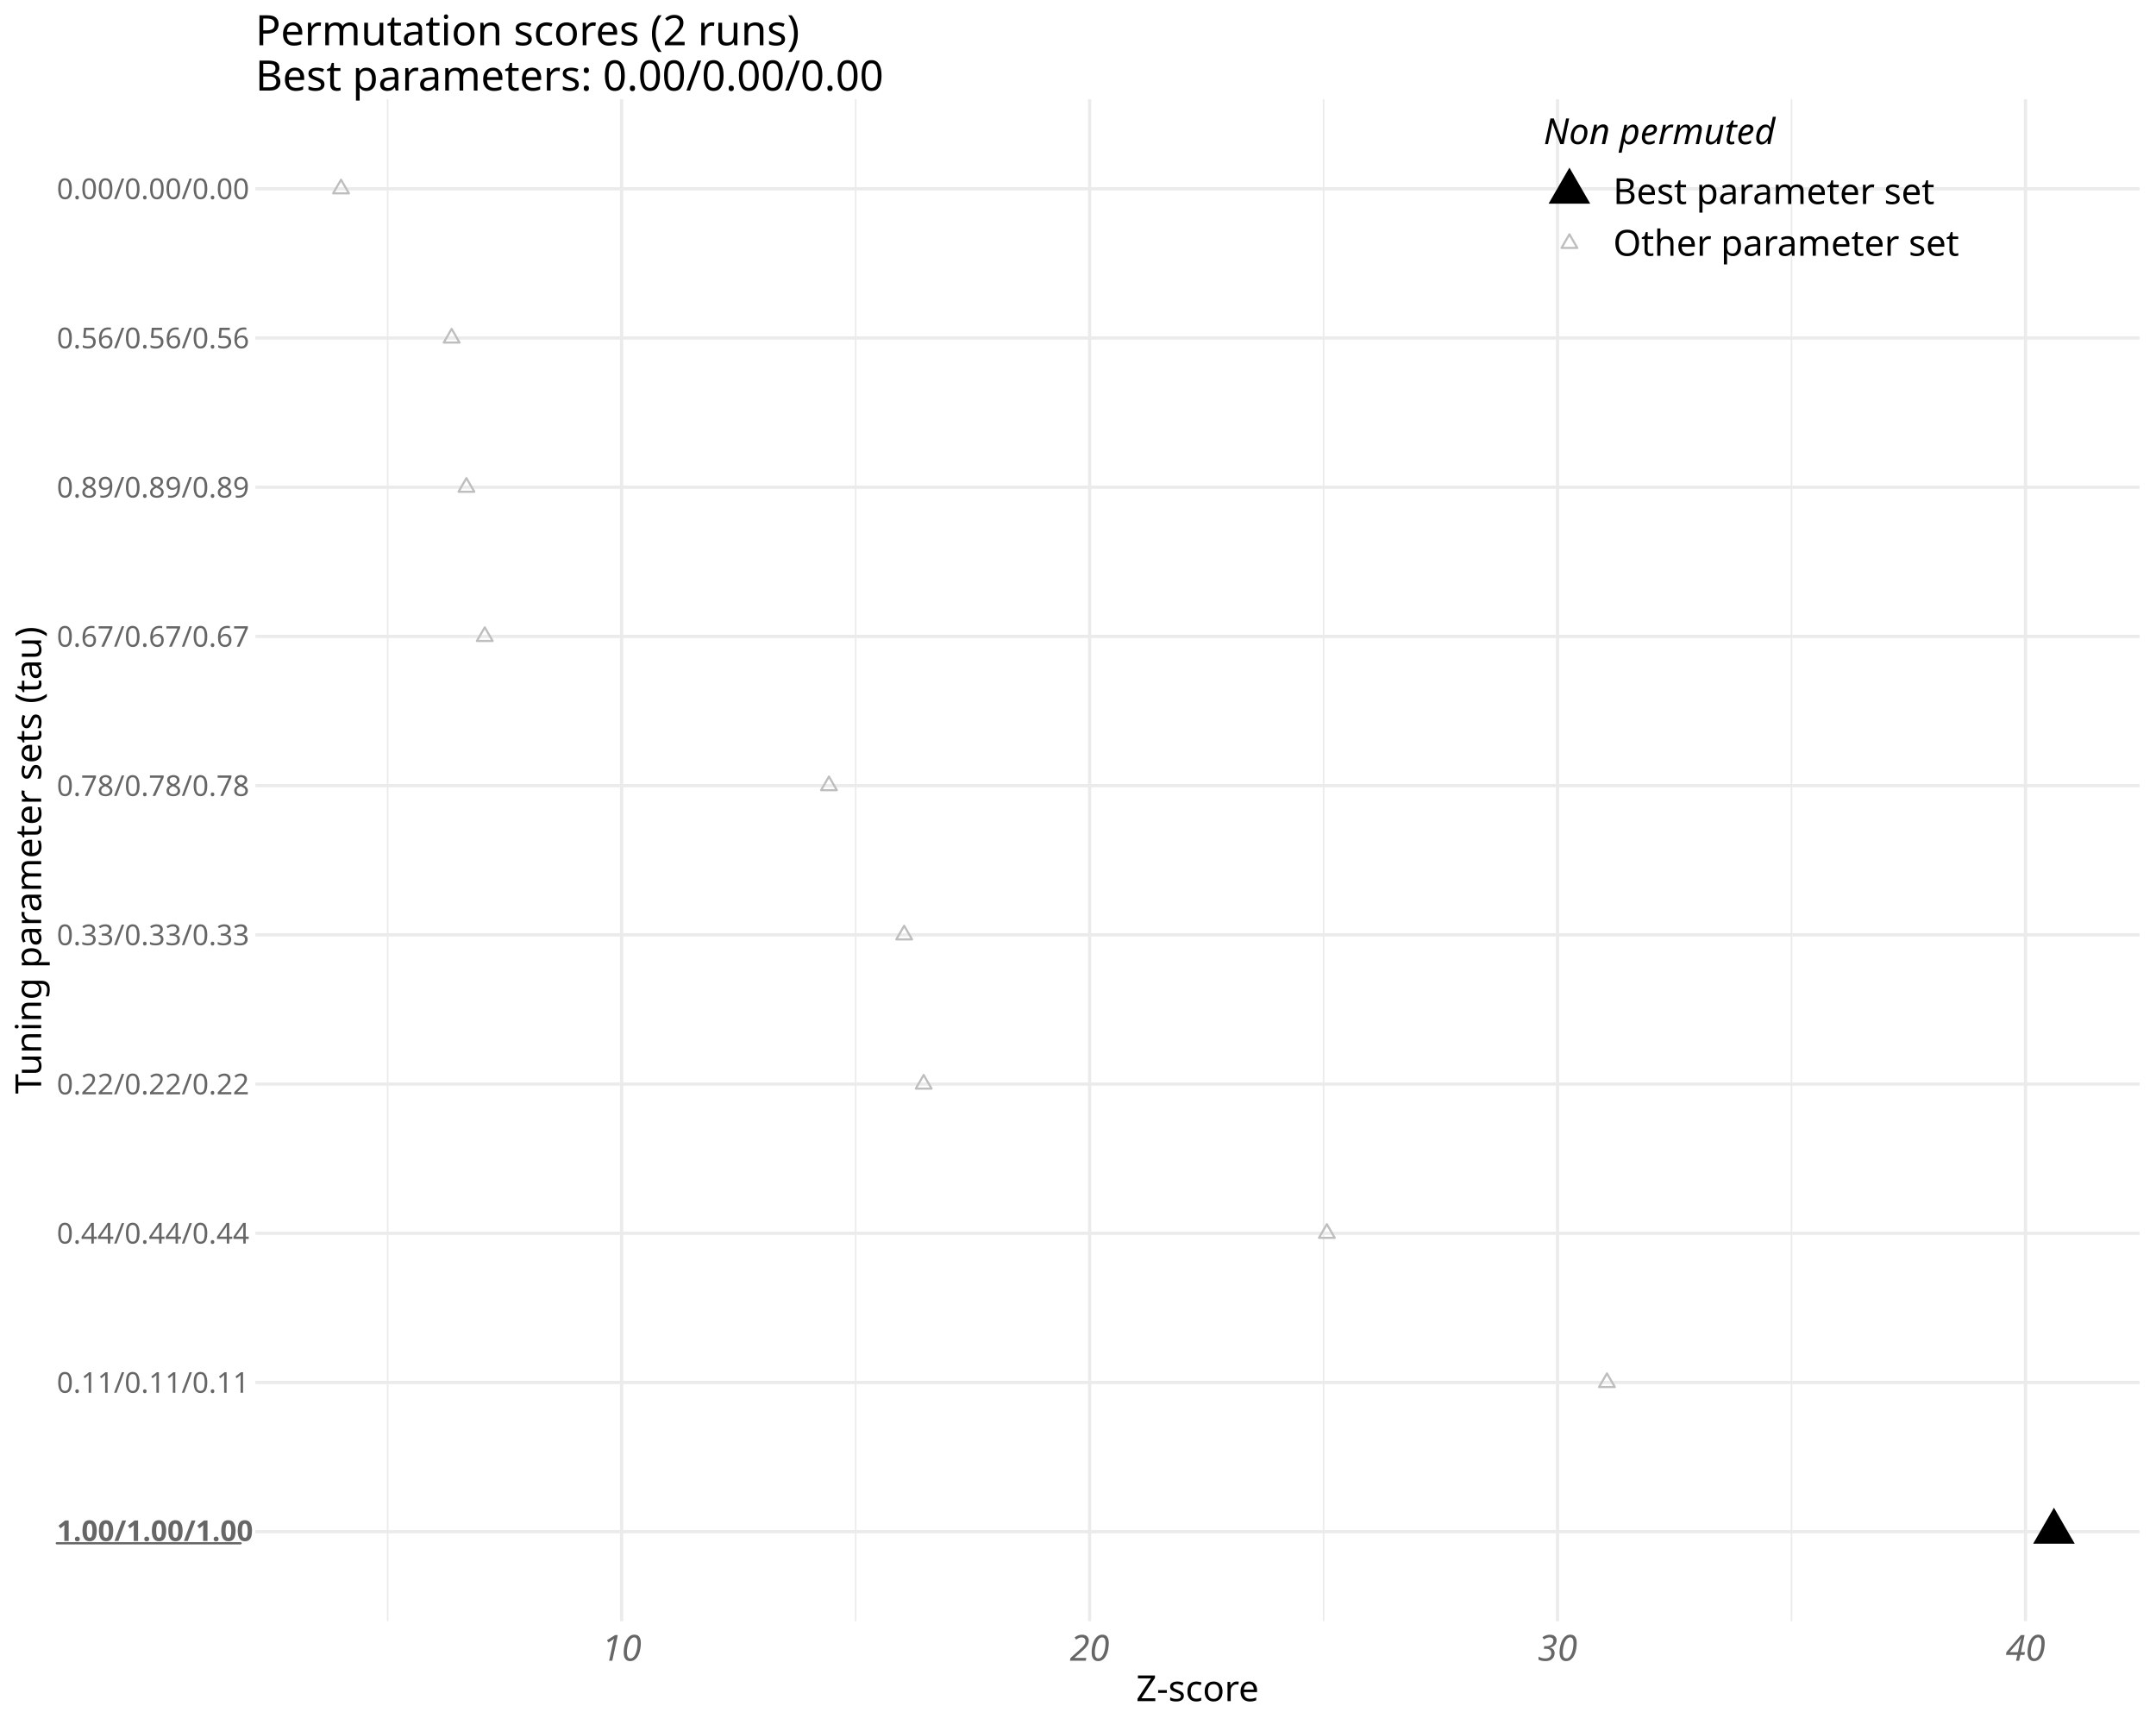
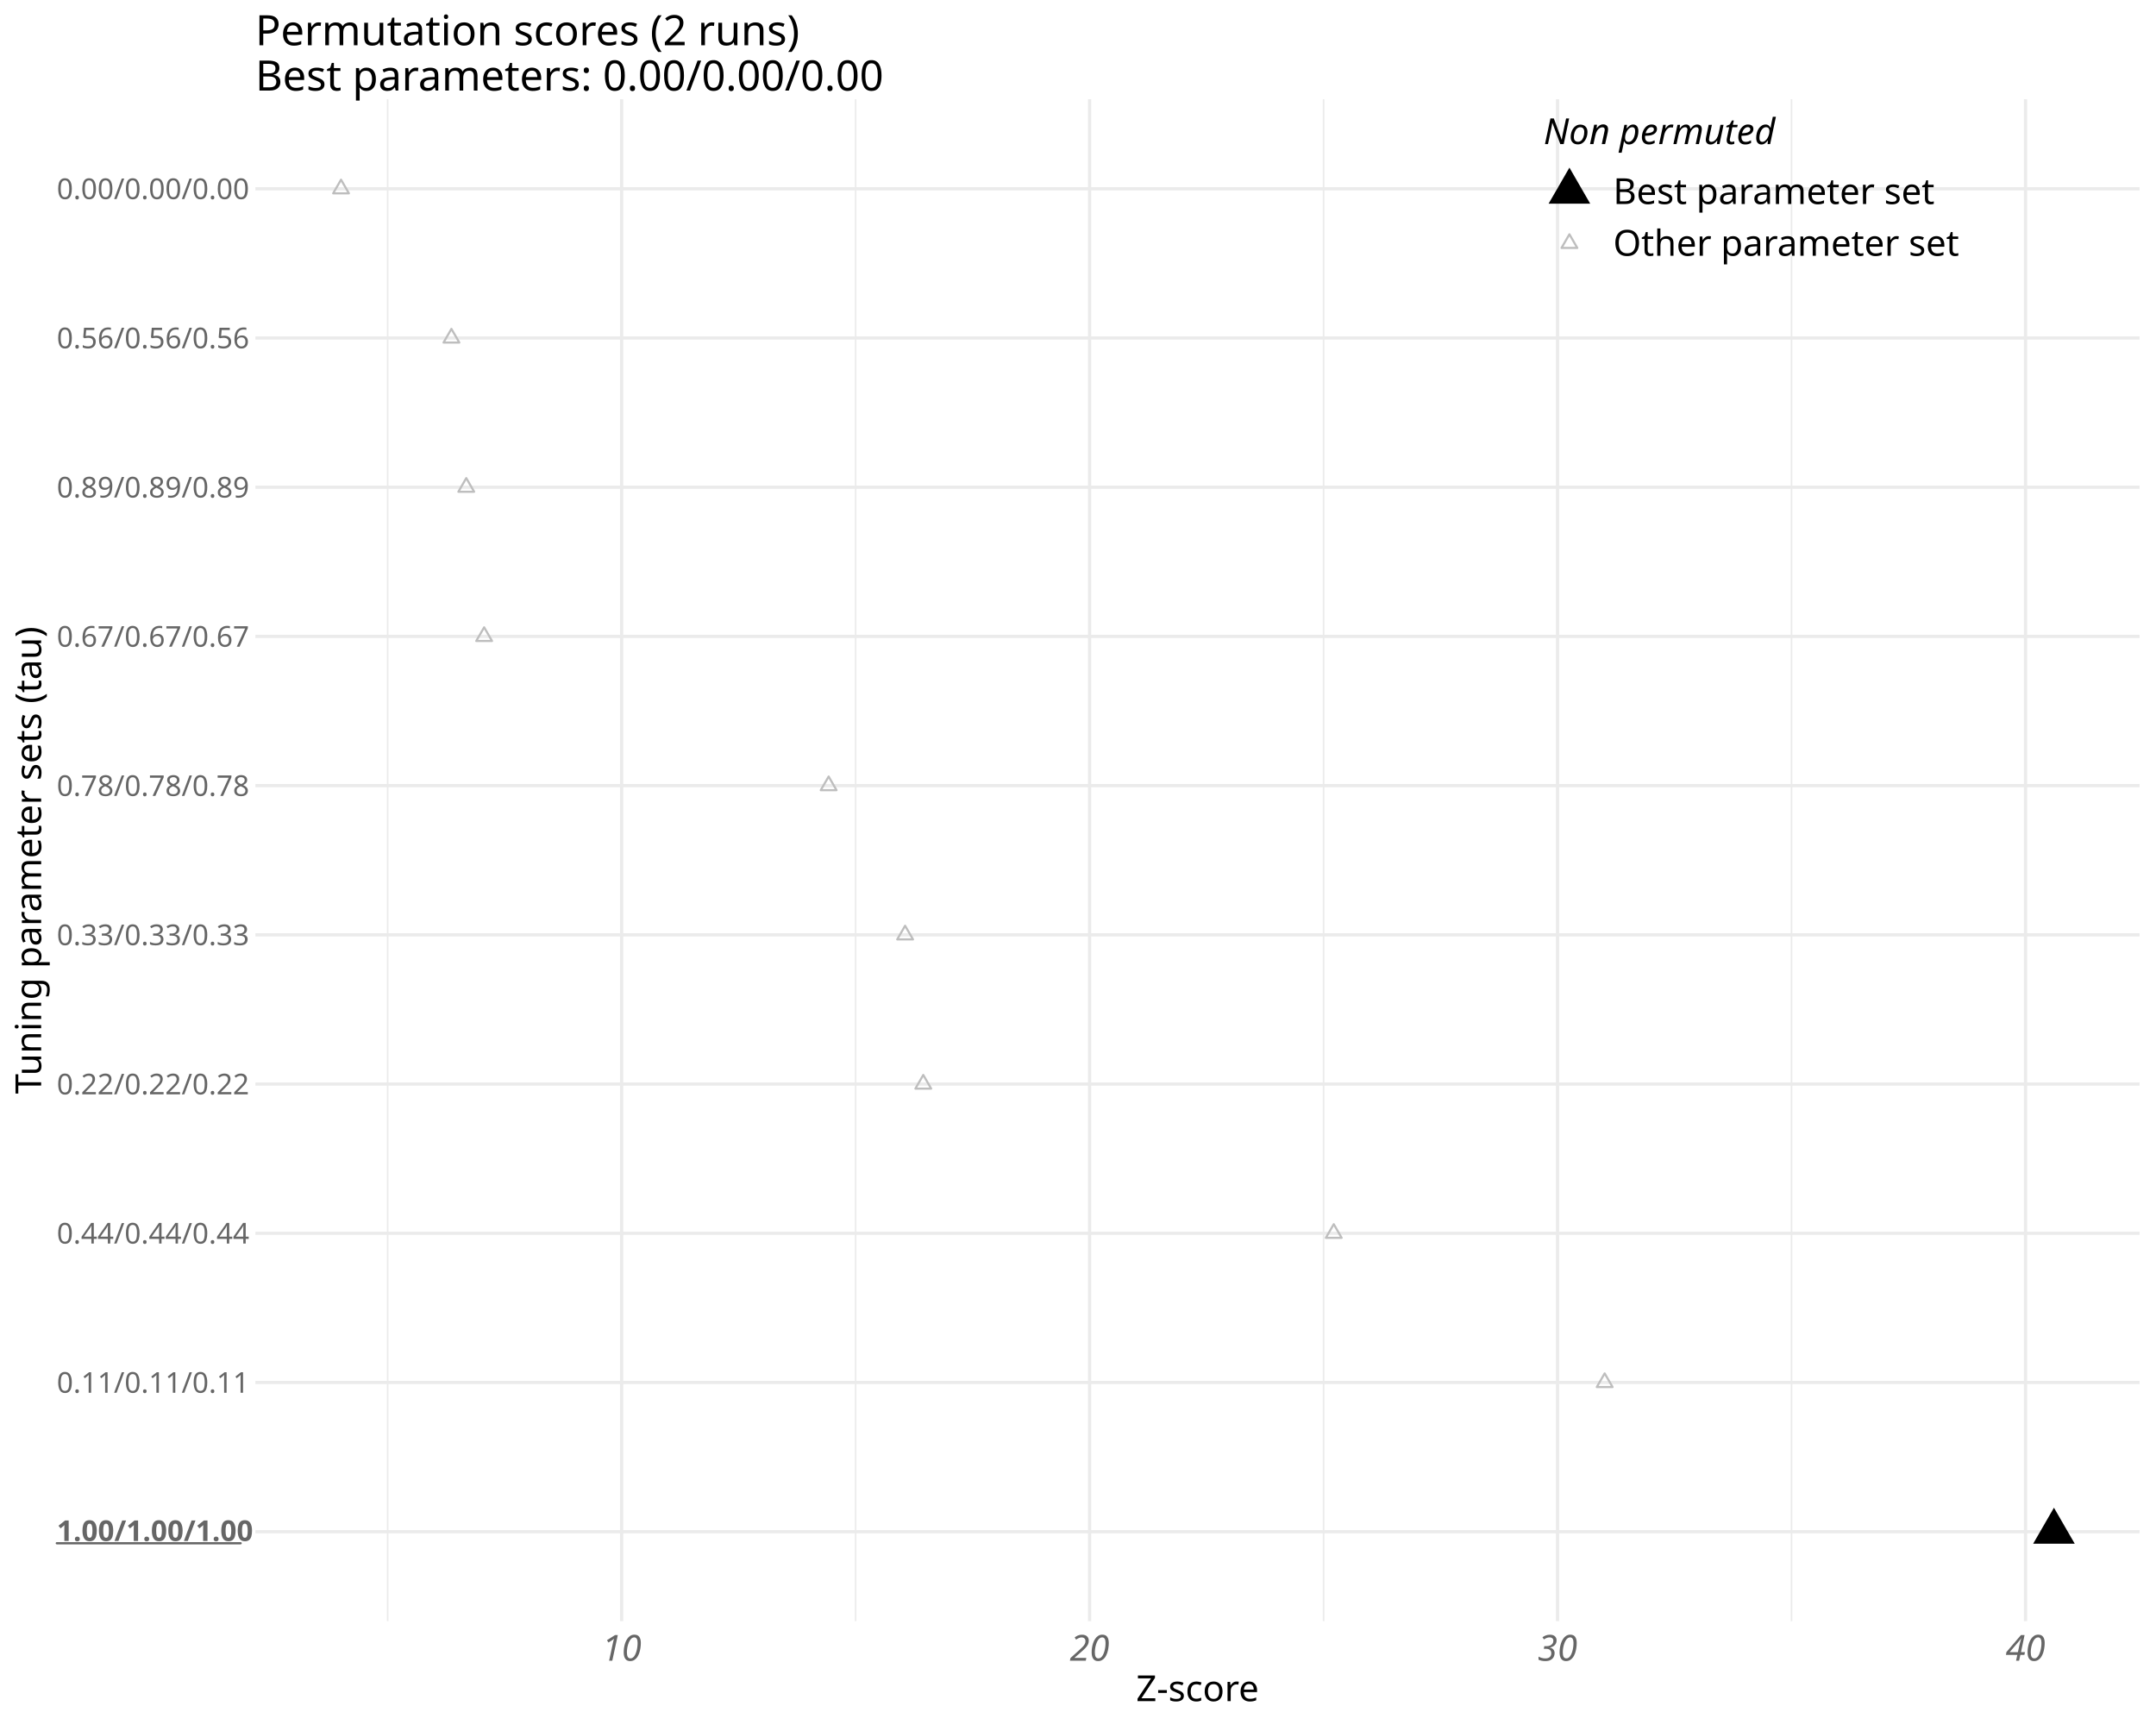
<svg xmlns="http://www.w3.org/2000/svg" class="svglite" data-engine-version="2.0" width="720.00pt" height="576.00pt" viewBox="0 0 720.00 576.00">
  <defs>
    <style type="text/css">
    .svglite line, .svglite polyline, .svglite polygon, .svglite path, .svglite rect, .svglite circle {
      fill: none;
      stroke: #000000;
      stroke-linecap: round;
      stroke-linejoin: round;
      stroke-miterlimit: 10.00;
    }
  </style>
  </defs>
  <rect width="100%" height="100%" style="stroke: none; fill: #FFFFFF;" />
  <defs>
    <clipPath id="cpMC4wMHw3MjAuMDB8MC4wMHw1NzYuMDA=">
      <rect x="0.00" y="0.00" width="720.00" height="576.00" />
    </clipPath>
  </defs>
  <g clip-path="url(#cpMC4wMHw3MjAuMDB8MC4wMHw1NzYuMDA=)">
</g>
  <defs>
    <clipPath id="cpODUuMjl8NzE0LjUyfDMzLjE0fDU0MS4zNQ==">
      <rect x="85.29" y="33.14" width="629.23" height="508.21" />
    </clipPath>
  </defs>
  <g clip-path="url(#cpODUuMjl8NzE0LjUyfDMzLjE0fDU0MS4zNQ==)">
    <polyline points="129.46,541.35 129.46,33.14 " style="stroke-width: 0.53; stroke: #EBEBEB; stroke-linecap: butt;" />
    <polyline points="285.74,541.35 285.74,33.14 " style="stroke-width: 0.53; stroke: #EBEBEB; stroke-linecap: butt;" />
    <polyline points="442.01,541.35 442.01,33.14 " style="stroke-width: 0.53; stroke: #EBEBEB; stroke-linecap: butt;" />
    <polyline points="598.28,541.35 598.28,33.14 " style="stroke-width: 0.53; stroke: #EBEBEB; stroke-linecap: butt;" />
    <polyline points="85.29,63.04 714.52,63.04 " style="stroke-width: 1.07; stroke: #EBEBEB; stroke-linecap: butt;" />
    <polyline points="85.29,112.86 714.52,112.86 " style="stroke-width: 1.07; stroke: #EBEBEB; stroke-linecap: butt;" />
    <polyline points="85.29,162.68 714.52,162.68 " style="stroke-width: 1.07; stroke: #EBEBEB; stroke-linecap: butt;" />
    <polyline points="85.29,212.51 714.52,212.51 " style="stroke-width: 1.07; stroke: #EBEBEB; stroke-linecap: butt;" />
    <polyline points="85.29,262.33 714.52,262.33 " style="stroke-width: 1.07; stroke: #EBEBEB; stroke-linecap: butt;" />
    <polyline points="85.29,312.16 714.52,312.16 " style="stroke-width: 1.07; stroke: #EBEBEB; stroke-linecap: butt;" />
    <polyline points="85.29,361.98 714.52,361.98 " style="stroke-width: 1.07; stroke: #EBEBEB; stroke-linecap: butt;" />
    <polyline points="85.29,411.81 714.52,411.81 " style="stroke-width: 1.07; stroke: #EBEBEB; stroke-linecap: butt;" />
    <polyline points="85.29,461.63 714.52,461.63 " style="stroke-width: 1.07; stroke: #EBEBEB; stroke-linecap: butt;" />
    <polyline points="85.29,511.46 714.52,511.46 " style="stroke-width: 1.07; stroke: #EBEBEB; stroke-linecap: butt;" />
    <polyline points="207.60,541.35 207.60,33.14 " style="stroke-width: 1.07; stroke: #EBEBEB; stroke-linecap: butt;" />
    <polyline points="363.87,541.35 363.87,33.14 " style="stroke-width: 1.07; stroke: #EBEBEB; stroke-linecap: butt;" />
    <polyline points="520.14,541.35 520.14,33.14 " style="stroke-width: 1.07; stroke: #EBEBEB; stroke-linecap: butt;" />
    <polyline points="676.42,541.35 676.42,33.14 " style="stroke-width: 1.07; stroke: #EBEBEB; stroke-linecap: butt;" />
    <polygon points="113.89,60.00 116.52,64.56 111.26,64.56 " style="stroke-width: 0.71; stroke: #BEBEBE; fill: none;" />
-     <polygon points="150.82,109.82 153.46,114.38 148.19,114.38 " style="stroke-width: 0.71; stroke: #BEBEBE; fill: none;" />
-     <polygon points="155.76,159.64 158.40,164.20 153.13,164.20 " style="stroke-width: 0.71; stroke: #BEBEBE; fill: none;" />
-     <polygon points="161.89,209.47 164.52,214.03 159.25,214.03 " style="stroke-width: 0.71; stroke: #BEBEBE; fill: none;" />
-     <polygon points="276.83,259.29 279.46,263.85 274.20,263.85 " style="stroke-width: 0.71; stroke: #BEBEBE; fill: none;" />
-     <polygon points="301.95,309.12 304.58,313.68 299.32,313.68 " style="stroke-width: 0.71; stroke: #BEBEBE; fill: none;" />
-     <polygon points="308.46,358.94 311.09,363.50 305.83,363.50 " style="stroke-width: 0.71; stroke: #BEBEBE; fill: none;" />
-     <polygon points="443.11,408.77 445.74,413.33 440.48,413.33 " style="stroke-width: 0.71; stroke: #BEBEBE; fill: none;" />
-     <polygon points="536.64,458.59 539.28,463.15 534.01,463.15 " style="stroke-width: 0.71; stroke: #BEBEBE; fill: none;" />
+     <polygon points="150.75,109.82 153.39,114.38 148.12,114.38 " style="stroke-width: 0.71; stroke: #BEBEBE; fill: none;" />
+     <polygon points="155.71,159.64 158.34,164.20 153.08,164.20 " style="stroke-width: 0.71; stroke: #BEBEBE; fill: none;" />
+     <polygon points="161.68,209.47 164.31,214.03 159.04,214.03 " style="stroke-width: 0.71; stroke: #BEBEBE; fill: none;" />
+     <polygon points="276.73,259.29 279.36,263.85 274.09,263.85 " style="stroke-width: 0.71; stroke: #BEBEBE; fill: none;" />
+     <polygon points="302.26,309.12 304.90,313.68 299.63,313.68 " style="stroke-width: 0.71; stroke: #BEBEBE; fill: none;" />
+     <polygon points="308.33,358.94 310.96,363.50 305.70,363.50 " style="stroke-width: 0.71; stroke: #BEBEBE; fill: none;" />
+     <polygon points="445.41,408.77 448.04,413.33 442.77,413.33 " style="stroke-width: 0.71; stroke: #BEBEBE; fill: none;" />
+     <polygon points="535.88,458.59 538.52,463.15 533.25,463.15 " style="stroke-width: 0.71; stroke: #BEBEBE; fill: none;" />
    <polygon points="685.92,503.44 692.86,515.46 678.98,515.46 " style="stroke-width: 0.71; stroke: none; fill: #000000;" />
  </g>
  <g clip-path="url(#cpMC4wMHw3MjAuMDB8MC4wMHw1NzYuMDA=)">
    <text x="18.97" y="66.47" style="font-size: 9.60px; fill: #666666; font-family: sans;" textLength="61.39px" lengthAdjust="spacingAndGlyphs">0.00/0.00/0.00</text>
    <text x="18.97" y="514.56" style="font-size: 9.60px; font-weight: bold; fill: #666666; font-family: sans;" textLength="61.39px" lengthAdjust="spacingAndGlyphs">1.00/1.00/1.00</text>
    <polyline points="18.97,515.31 80.36,515.31 " style="stroke-width: 0.75; stroke: #666666;" />
    <text x="18.97" y="265.77" style="font-size: 9.60px; fill: #666666; font-family: sans;" textLength="61.39px" lengthAdjust="spacingAndGlyphs">0.78/0.78/0.78</text>
    <text x="18.97" y="166.12" style="font-size: 9.60px; fill: #666666; font-family: sans;" textLength="61.39px" lengthAdjust="spacingAndGlyphs">0.89/0.89/0.89</text>
    <text x="18.97" y="116.29" style="font-size: 9.60px; fill: #666666; font-family: sans;" textLength="61.39px" lengthAdjust="spacingAndGlyphs">0.56/0.56/0.56</text>
    <text x="18.97" y="215.94" style="font-size: 9.60px; fill: #666666; font-family: sans;" textLength="61.39px" lengthAdjust="spacingAndGlyphs">0.67/0.67/0.67</text>
    <text x="18.97" y="365.42" style="font-size: 9.60px; fill: #666666; font-family: sans;" textLength="61.39px" lengthAdjust="spacingAndGlyphs">0.22/0.22/0.22</text>
    <text x="18.97" y="315.59" style="font-size: 9.60px; fill: #666666; font-family: sans;" textLength="61.39px" lengthAdjust="spacingAndGlyphs">0.33/0.33/0.33</text>
    <text x="18.97" y="415.24" style="font-size: 9.60px; fill: #666666; font-family: sans;" textLength="61.39px" lengthAdjust="spacingAndGlyphs">0.44/0.44/0.44</text>
    <text x="18.97" y="465.06" style="font-size: 9.60px; fill: #666666; font-family: sans;" textLength="61.39px" lengthAdjust="spacingAndGlyphs">0.11/0.11/0.11</text>
    <text x="207.60" y="554.54" text-anchor="middle" style="font-size: 12.00px; font-style: italic; fill: #666666; font-family: sans;" textLength="13.35px" lengthAdjust="spacingAndGlyphs">10</text>
    <text x="363.87" y="554.54" text-anchor="middle" style="font-size: 12.00px; font-style: italic; fill: #666666; font-family: sans;" textLength="13.35px" lengthAdjust="spacingAndGlyphs">20</text>
    <text x="520.14" y="554.54" text-anchor="middle" style="font-size: 12.00px; font-style: italic; fill: #666666; font-family: sans;" textLength="13.35px" lengthAdjust="spacingAndGlyphs">30</text>
    <text x="676.42" y="554.54" text-anchor="middle" style="font-size: 12.00px; font-style: italic; fill: #666666; font-family: sans;" textLength="13.35px" lengthAdjust="spacingAndGlyphs">40</text>
    <text x="399.91" y="568.03" text-anchor="middle" style="font-size: 12.00px; font-family: sans;" textLength="40.68px" lengthAdjust="spacingAndGlyphs">Z-score</text>
    <text transform="translate(13.74,287.25) rotate(-90)" text-anchor="middle" style="font-size: 12.00px; font-family: sans;" textLength="148.08px" lengthAdjust="spacingAndGlyphs">Tuning parameter sets (tau)</text>
    <text x="515.47" y="48.12" style="font-size: 12.00px; font-style: italic; font-family: sans;" textLength="76.05px" lengthAdjust="spacingAndGlyphs">Non permuted</text>
    <polygon points="524.11,55.97 531.05,68.00 517.16,68.00 " style="stroke-width: 0.71; stroke: none; fill: #000000;" />
    <polygon points="524.11,78.23 526.74,82.79 521.47,82.79 " style="stroke-width: 0.71; stroke: #BEBEBE; fill: none;" />
    <text x="538.72" y="68.12" style="font-size: 12.00px; font-family: sans;" textLength="101.40px" lengthAdjust="spacingAndGlyphs">Best parameter set</text>
    <text x="538.72" y="85.40" style="font-size: 12.00px; font-family: sans;" textLength="107.40px" lengthAdjust="spacingAndGlyphs">Other parameter set</text>
    <text x="85.29" y="15.11" style="font-size: 14.00px; font-family: sans;" textLength="176.65px" lengthAdjust="spacingAndGlyphs">Permutation scores (2 runs) </text>
    <text x="85.29" y="30.23" style="font-size: 14.00px; font-family: sans;" textLength="203.93px" lengthAdjust="spacingAndGlyphs"> Best parameters: 0.00/0.00/0.00</text>
  </g>
</svg>
